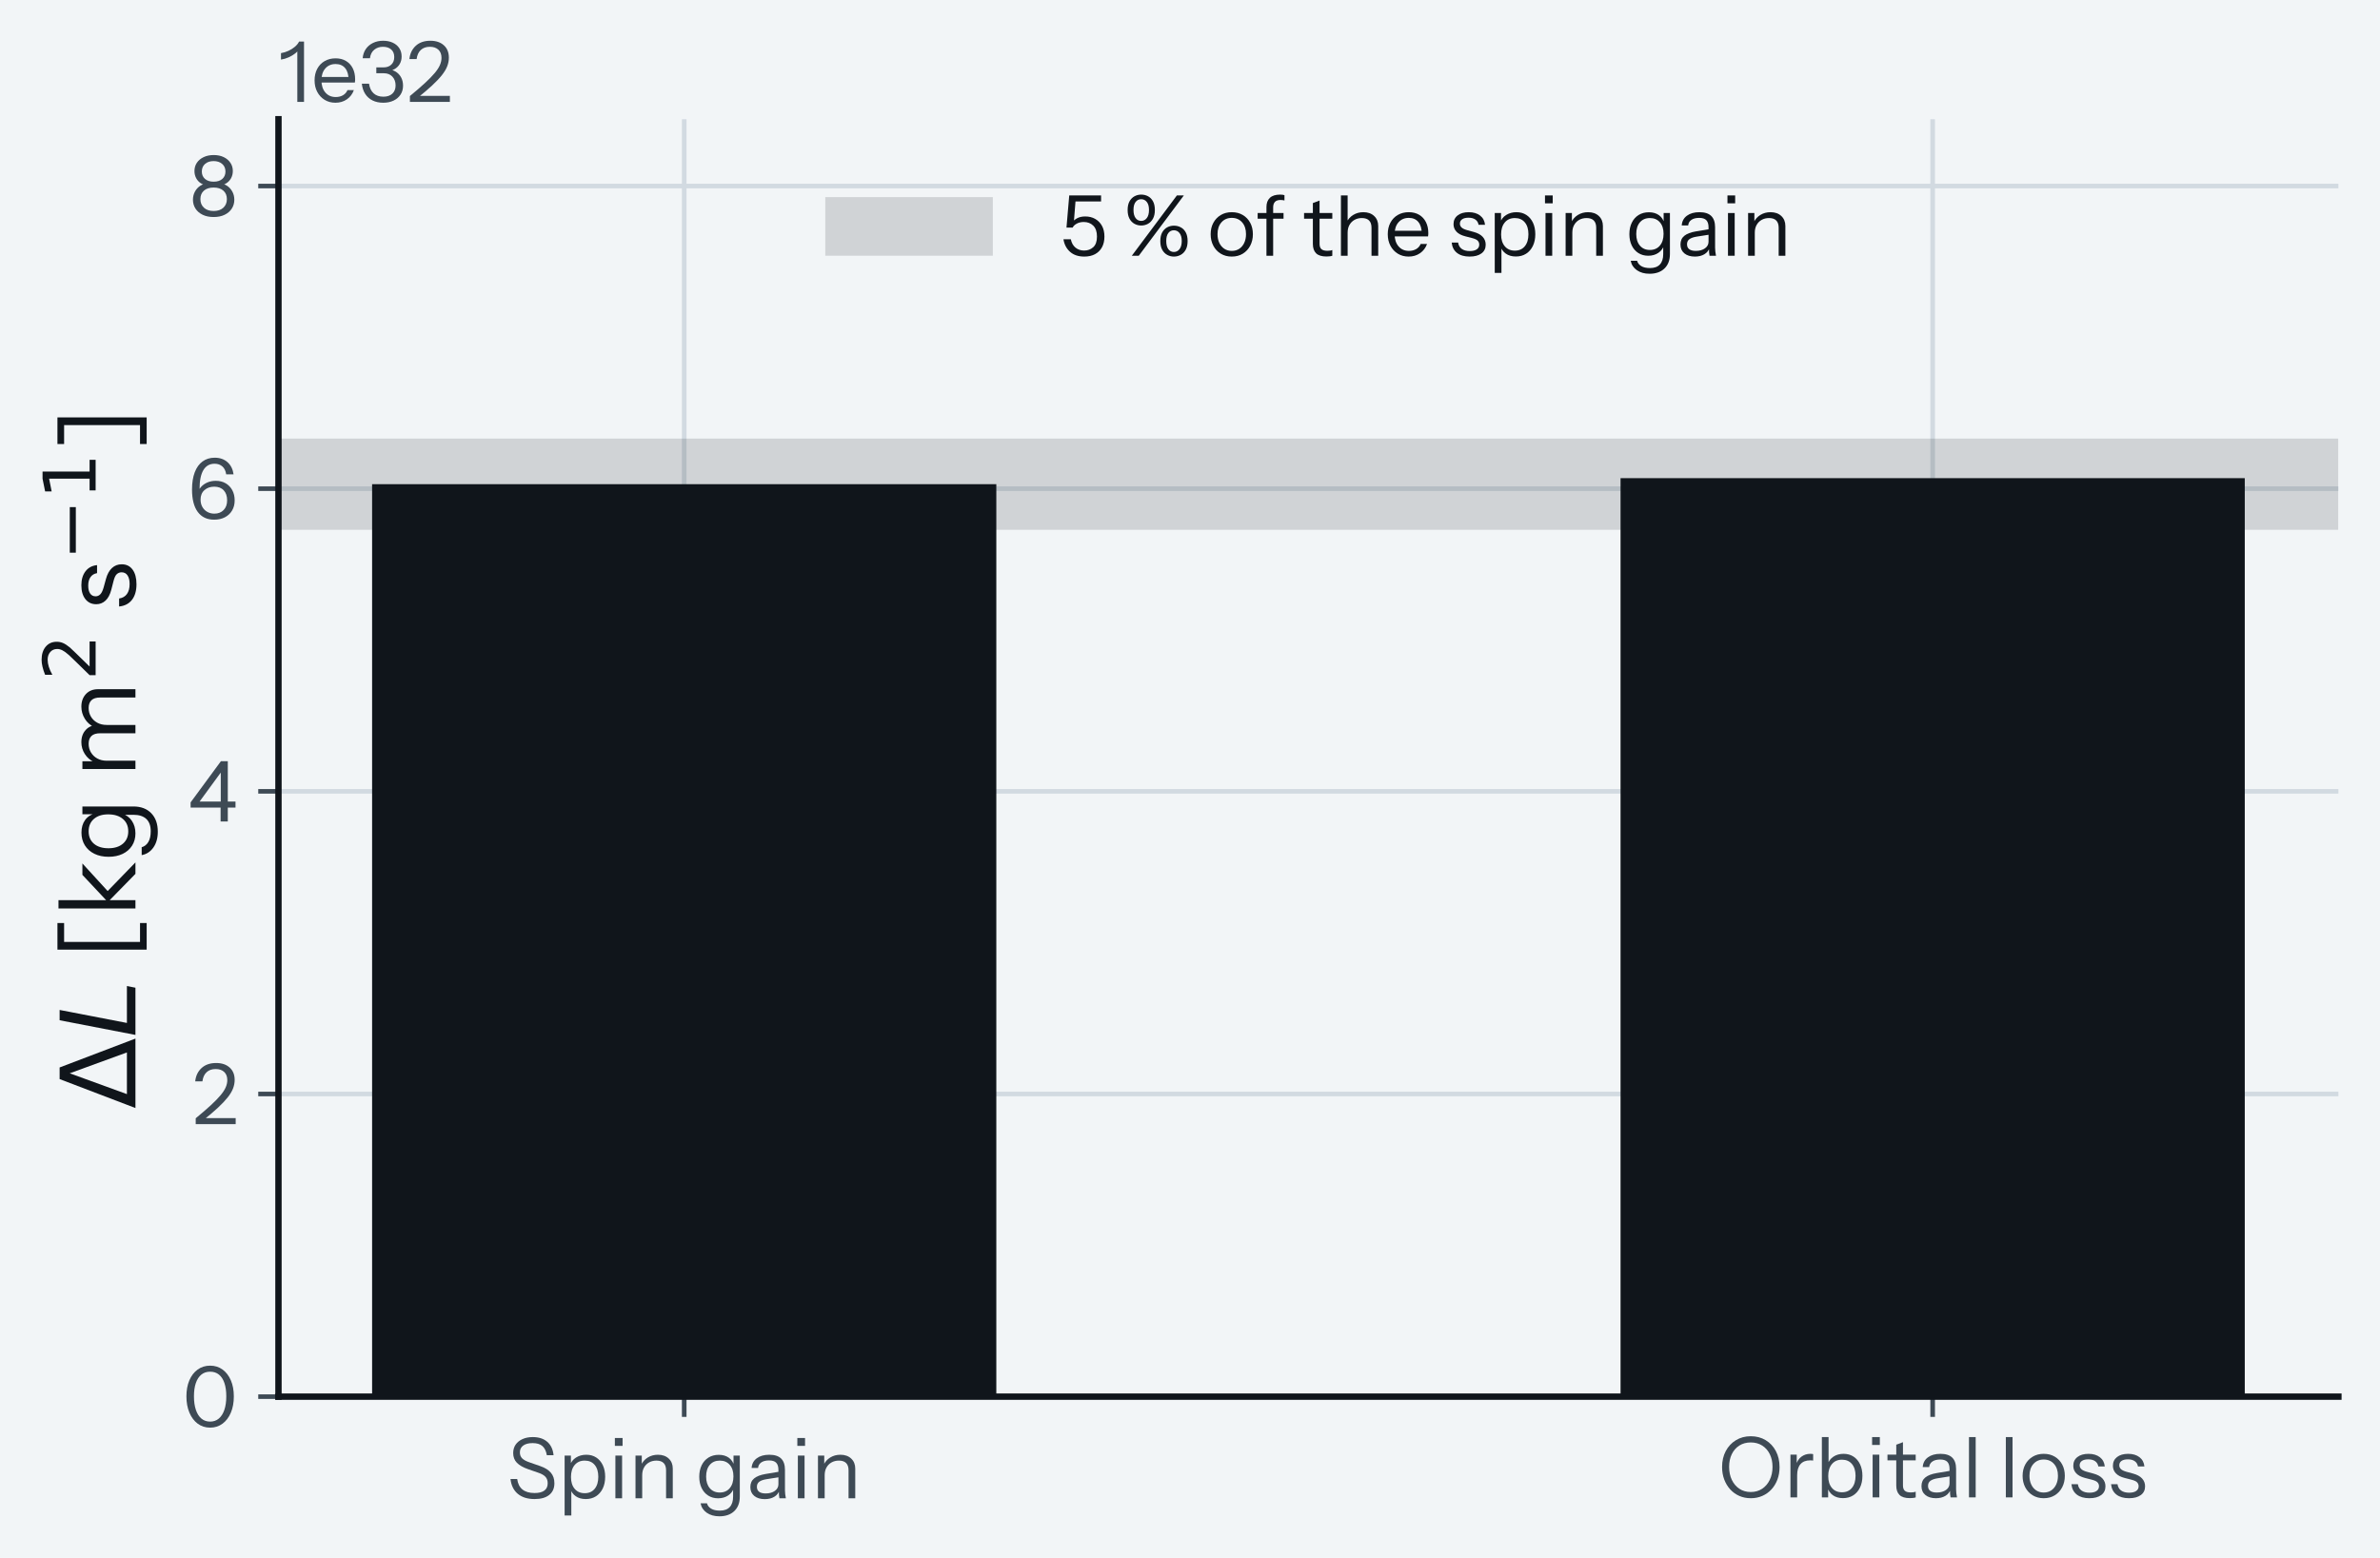
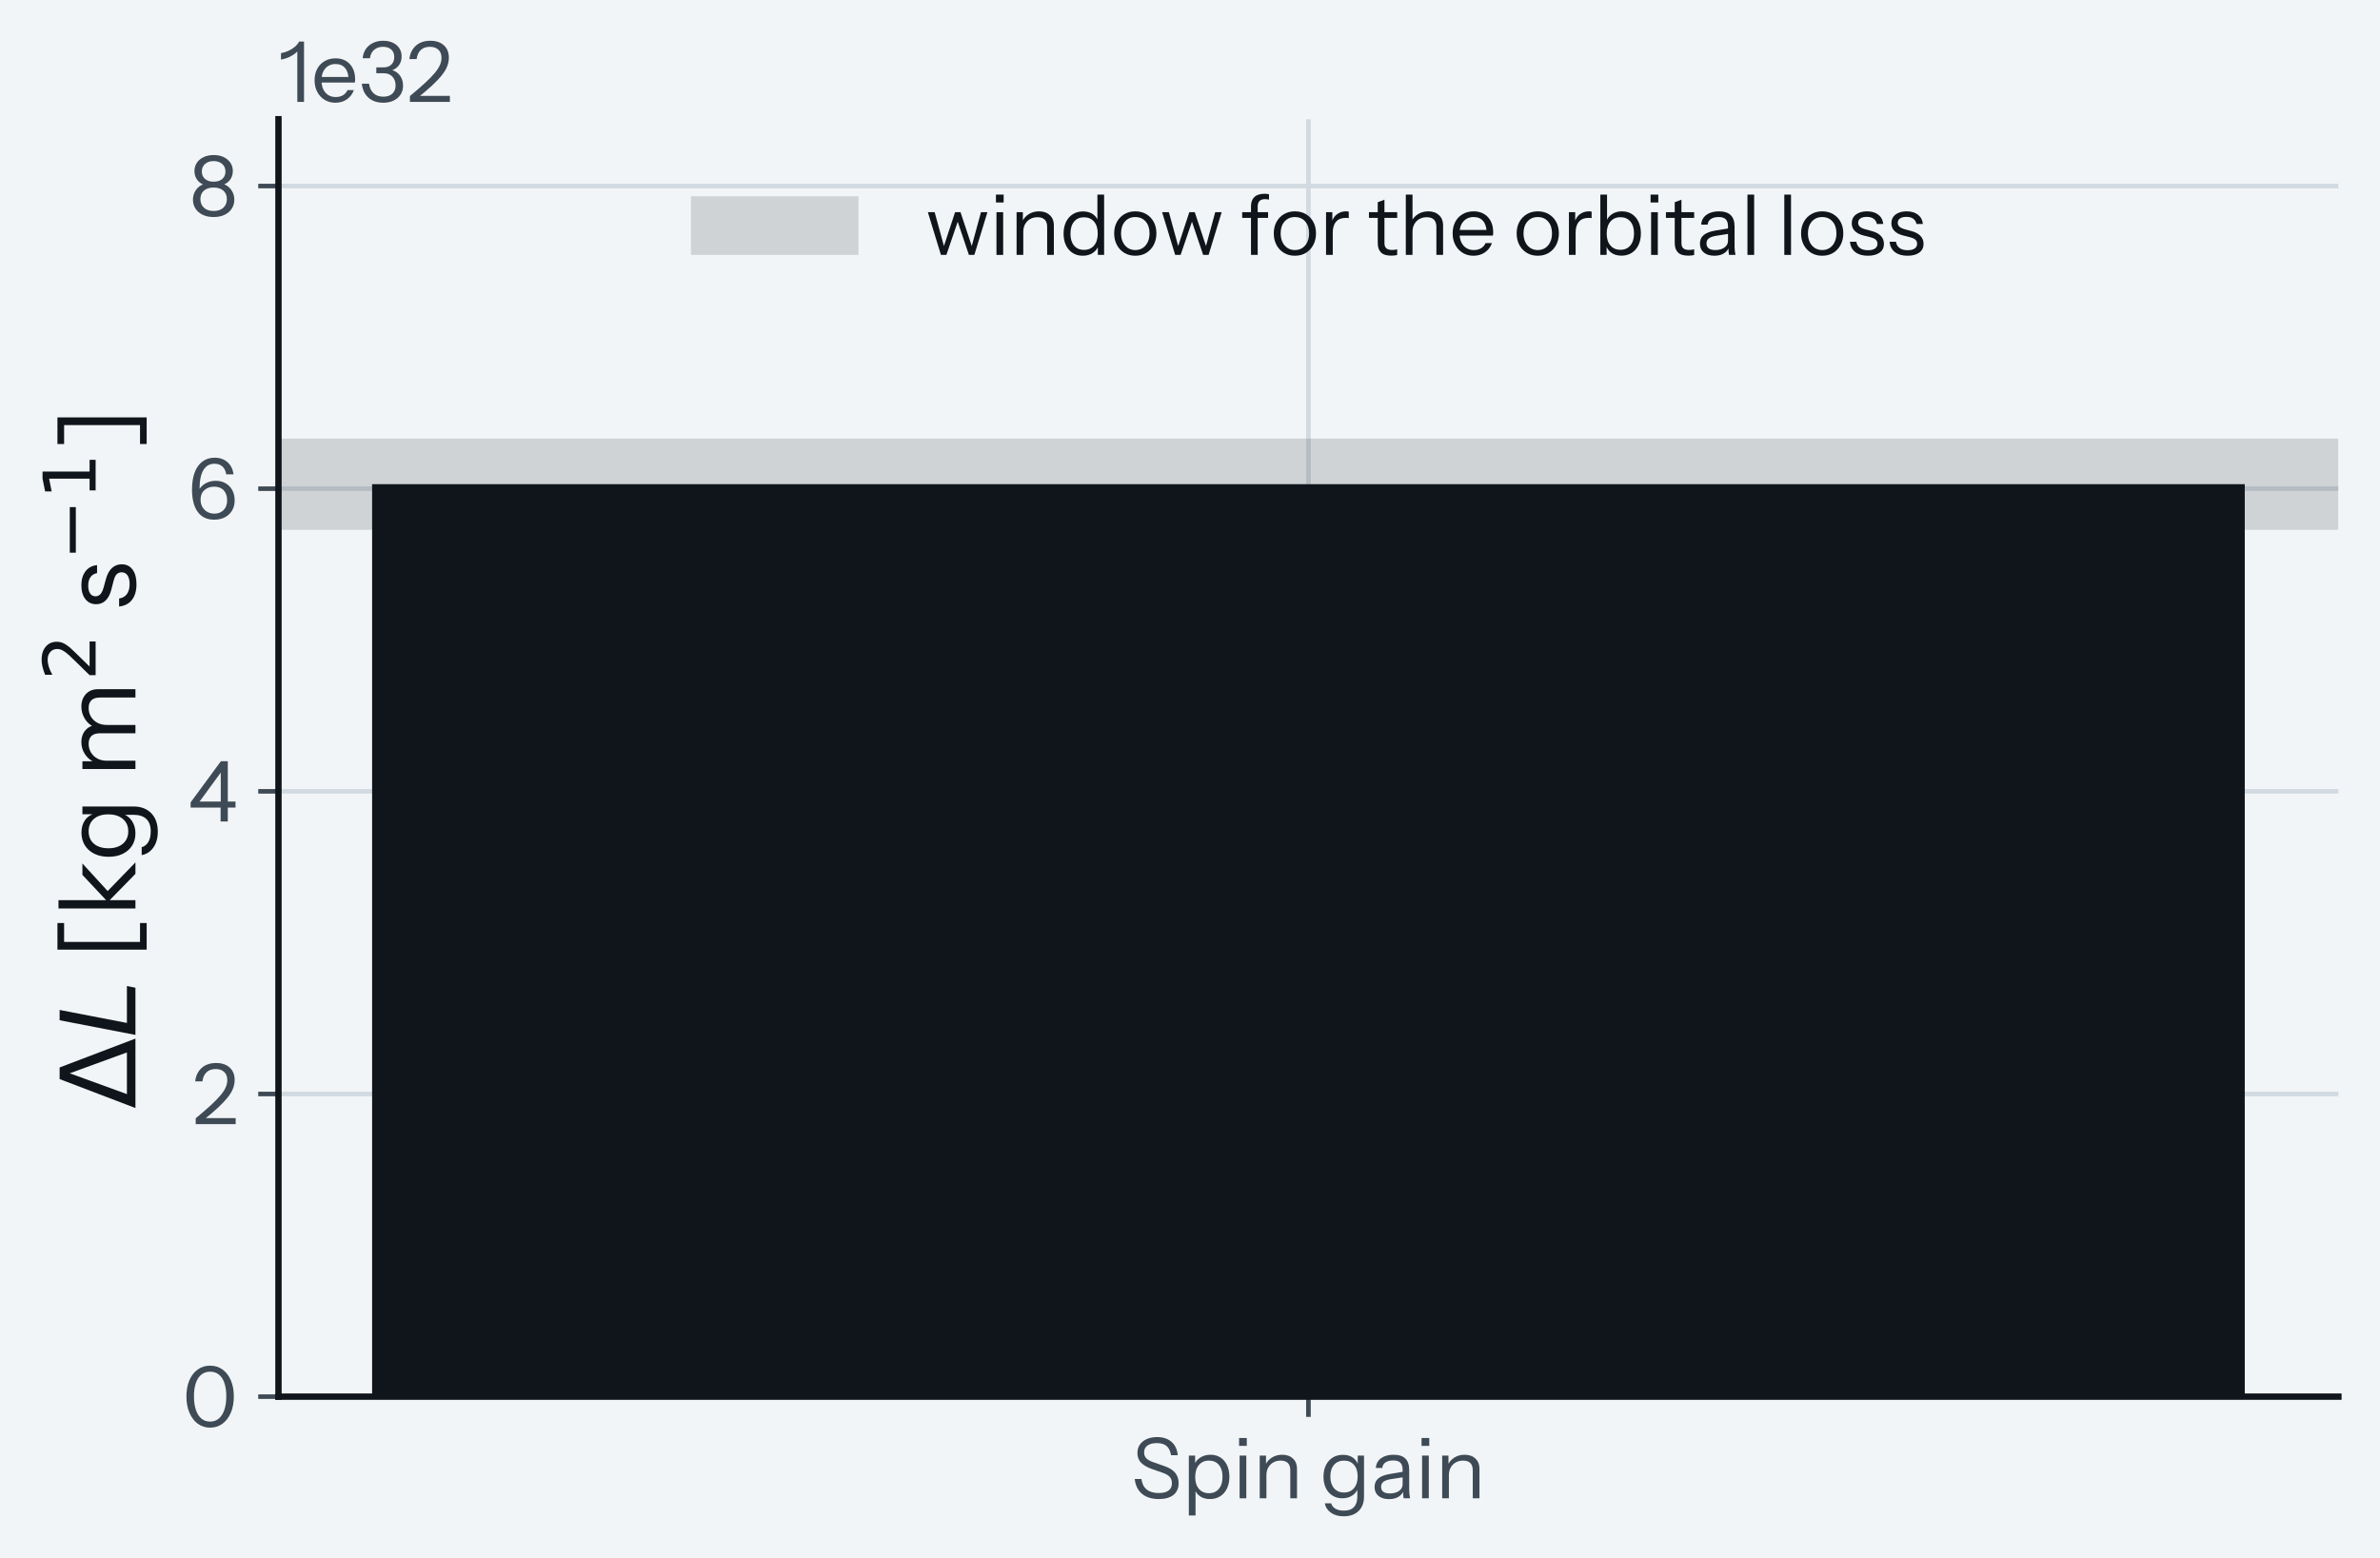
<svg xmlns="http://www.w3.org/2000/svg" xmlns:xlink="http://www.w3.org/1999/xlink" width="411.923pt" height="269.709pt" viewBox="0 0 411.923 269.709" version="1.1">
  <defs>
    <style type="text/css">*{stroke-linejoin: round; stroke-linecap: butt}</style>
  </defs>
  <g id="figure_1">
    <g id="patch_1">
      <path d="M 0 269.709  L 411.923 269.709  L 411.923 0  L 0 0  z " style="fill: #f2f5f7" />
    </g>
    <g id="axes_1">
      <g id="patch_2">
        <path d="M 48.196 241.793  L 404.723 241.793  L 404.723 20.64  L 48.196 20.64  z " style="fill: #f2f5f7" />
      </g>
      <g id="matplotlib.axis_1">
        <g id="xtick_1">
          <g id="line2d_1">
-             <path d="M 118.421 241.793  L 118.421 20.64  " clip-path="url(#pb9d8592885)" style="fill: none; stroke: #d2dae1; stroke-width: 0.8; stroke-linecap: square" />
+             <path d="M 226.46 241.793  L 226.46 20.64  " clip-path="url(#pb9d8592885)" style="fill: none; stroke: #d2dae1; stroke-width: 0.8; stroke-linecap: square" />
          </g>
          <g id="line2d_2">
            <defs>
              <path id="m2a301ba8c9" d="M 0 0  L 0 3.5  " style="stroke: #3e4a55; stroke-width: 0.8" />
            </defs>
            <g>
-               <use xlink:href="#m2a301ba8c9" x="118.421" y="241.793" style="fill: #3e4a55; stroke: #3e4a55; stroke-width: 0.8" />
+               <use xlink:href="#m2a301ba8c9" x="226.46" y="241.793" style="fill: #3e4a55; stroke: #3e4a55; stroke-width: 0.8" />
            </g>
          </g>
          <g id="text_1">
-             <g style="fill: #3e4a55" transform="translate(87.74687 259.3913) scale(0.145 -0.145)">
+             <g style="fill: #3e4a55" transform="translate(195.7854 259.3913) scale(0.145 -0.145)">
              <defs>
                <path id="InstrumentSans-Regular-53" d="M 2112 -58  Q 1306 -58 829 339  Q 352 736 269 1472  L 781 1472  Q 851 941 1184 672  Q 1517 403 2106 403  Q 2605 403 2857 592  Q 3110 781 3110 1146  Q 3110 1459 2937 1644  Q 2765 1830 2400 1952  L 1626 2221  Q 1037 2426 755 2717  Q 474 3008 474 3456  Q 474 3827 659 4099  Q 845 4371 1184 4524  Q 1523 4678 1971 4678  Q 2662 4678 3078 4316  Q 3494 3955 3558 3290  L 3046 3290  Q 2963 3770 2704 3994  Q 2445 4218 1958 4218  Q 1498 4218 1242 4032  Q 986 3846 986 3507  Q 986 3219 1165 3046  Q 1344 2874 1722 2746  L 2547 2458  Q 3085 2272 3353 1955  Q 3622 1638 3622 1152  Q 3622 576 3228 259  Q 2835 -58 2112 -58  z " transform="scale(0.015625)" />
                <path id="InstrumentSans-Regular-70" d="M 2125 -58  Q 1664 -58 1350 166  Q 1037 390 922 800  L 1024 813  L 1024 -1312  L 512 -1312  L 512 3264  L 992 3264  L 992 2502  L 922 2522  Q 1043 2899 1382 3113  Q 1722 3328 2170 3328  Q 2605 3328 2928 3117  Q 3251 2906 3430 2528  Q 3610 2150 3610 1645  Q 3610 1133 3424 749  Q 3238 365 2905 153  Q 2573 -58 2125 -58  z M 2048 390  Q 2534 390 2809 726  Q 3085 1062 3085 1645  Q 3085 2221 2809 2550  Q 2534 2880 2048 2880  Q 1562 2880 1280 2544  Q 998 2208 998 1626  Q 998 1056 1280 723  Q 1562 390 2048 390  z " transform="scale(0.015625)" />
                <path id="InstrumentSans-Regular-69" d="M 512 0  L 512 3264  L 1024 3264  L 1024 0  L 512 0  z M 472 4006  L 472 4608  L 1061 4608  L 1061 4006  L 472 4006  z " transform="scale(0.015625)" />
                <path id="InstrumentSans-Regular-6e" d="M 512 0  L 512 3264  L 992 3264  L 992 2496  L 1024 2496  L 1024 0  L 512 0  z M 2848 0  L 2848 2138  Q 2848 2509 2662 2694  Q 2477 2880 2112 2880  Q 1792 2880 1545 2739  Q 1299 2598 1161 2348  Q 1024 2099 1024 1766  L 941 2541  Q 1107 2906 1449 3117  Q 1792 3328 2227 3328  Q 2739 3328 3049 3037  Q 3360 2746 3360 2272  L 3360 0  L 2848 0  z " transform="scale(0.015625)" />
                <path id="InstrumentSans-Regular-20" transform="scale(0.015625)" />
                <path id="InstrumentSans-Regular-67" d="M 1811 -1376  Q 1229 -1376 841 -1104  Q 454 -832 371 -384  L 858 -384  Q 928 -640 1174 -790  Q 1421 -941 1843 -941  Q 2342 -941 2598 -669  Q 2854 -397 2854 128  L 2854 826  L 2918 813  Q 2810 442 2483 221  Q 2157 0 1709 0  Q 1280 0 953 208  Q 627 416 448 787  Q 269 1158 269 1651  Q 269 2150 454 2528  Q 640 2906 976 3114  Q 1312 3322 1760 3322  Q 2221 3322 2531 3098  Q 2842 2874 2944 2458  L 2886 2451  L 2886 3264  L 3366 3264  L 3366 128  Q 3366 -570 2950 -973  Q 2534 -1376 1811 -1376  z M 1837 442  Q 2317 442 2598 774  Q 2880 1107 2880 1677  Q 2880 2234 2598 2557  Q 2317 2880 1837 2880  Q 1350 2880 1072 2553  Q 794 2227 794 1658  Q 794 1101 1075 771  Q 1357 442 1837 442  z " transform="scale(0.015625)" />
                <path id="InstrumentSans-Regular-61" d="M 2515 0  Q 2490 109 2480 249  Q 2470 390 2470 608  L 2438 608  L 2438 2170  Q 2438 2541 2268 2717  Q 2099 2893 1722 2893  Q 1350 2893 1129 2742  Q 909 2592 883 2317  L 390 2317  Q 422 2790 787 3059  Q 1152 3328 1741 3328  Q 2349 3328 2643 3040  Q 2938 2752 2938 2176  L 2938 608  Q 2938 467 2957 316  Q 2976 166 3008 0  L 2515 0  z M 1395 -64  Q 890 -64 592 182  Q 294 429 294 858  Q 294 1286 588 1523  Q 883 1760 1446 1856  L 2586 2048  L 2586 1626  L 1523 1459  Q 1165 1402 979 1267  Q 794 1133 794 877  Q 794 627 963 499  Q 1133 371 1466 371  Q 1894 371 2166 566  Q 2438 762 2438 1075  L 2522 621  Q 2419 294 2121 115  Q 1824 -64 1395 -64  z " transform="scale(0.015625)" />
              </defs>
              <use xlink:href="#InstrumentSans-Regular-53" />
              <use xlink:href="#InstrumentSans-Regular-70" transform="translate(60.79999 0)" />
              <use xlink:href="#InstrumentSans-Regular-69" transform="translate(121.4 0)" />
              <use xlink:href="#InstrumentSans-Regular-6e" transform="translate(145.4 0)" />
              <use xlink:href="#InstrumentSans-Regular-20" transform="translate(205.3 0)" />
              <use xlink:href="#InstrumentSans-Regular-67" transform="translate(225.2999 0)" />
              <use xlink:href="#InstrumentSans-Regular-61" transform="translate(285.8999 0)" />
              <use xlink:href="#InstrumentSans-Regular-69" transform="translate(339.1999 0)" />
              <use xlink:href="#InstrumentSans-Regular-6e" transform="translate(363.1999 0)" />
            </g>
          </g>
        </g>
-         <g id="xtick_2">
-           <g id="line2d_3">
-             <path d="M 334.498 241.793  L 334.498 20.64  " clip-path="url(#pb9d8592885)" style="fill: none; stroke: #d2dae1; stroke-width: 0.8; stroke-linecap: square" />
-           </g>
-           <g id="line2d_4">
-             <g>
-               <use xlink:href="#m2a301ba8c9" x="334.498" y="241.793" style="fill: #3e4a55; stroke: #3e4a55; stroke-width: 0.8" />
-             </g>
-           </g>
-           <g id="text_2">
-             <g style="fill: #3e4a55" transform="translate(297.3285 259.2327) scale(0.145 -0.145)">
-               <defs>
-                 <path id="InstrumentSans-Regular-4f" d="M 2515 -64  Q 2035 -64 1635 112  Q 1235 288 940 611  Q 646 934 483 1369  Q 320 1805 320 2323  Q 320 3008 601 3539  Q 883 4070 1379 4371  Q 1875 4672 2509 4672  Q 3155 4672 3651 4371  Q 4147 4070 4428 3539  Q 4710 3008 4710 2317  Q 4710 1798 4547 1363  Q 4384 928 4089 608  Q 3795 288 3392 112  Q 2989 -64 2515 -64  z M 2509 410  Q 3002 410 3376 656  Q 3750 902 3961 1337  Q 4173 1773 4173 2330  Q 4173 2880 3965 3302  Q 3757 3725 3382 3961  Q 3008 4198 2509 4198  Q 2010 4198 1638 3961  Q 1267 3725 1062 3305  Q 858 2886 858 2330  Q 858 1766 1066 1334  Q 1274 902 1645 656  Q 2016 410 2509 410  z " transform="scale(0.015625)" />
-                 <path id="InstrumentSans-Regular-72" d="M 512 0  L 512 3264  L 992 3264  L 992 2432  L 1024 2432  L 1024 0  L 512 0  z M 1024 1702  L 941 2477  Q 1056 2893 1350 3110  Q 1645 3328 2029 3328  Q 2189 3328 2246 3302  L 2246 2810  Q 2214 2822 2156 2825  Q 2099 2829 2016 2829  Q 1530 2829 1277 2537  Q 1024 2246 1024 1702  z " transform="scale(0.015625)" />
-                 <path id="InstrumentSans-Regular-62" d="M 2125 -58  Q 1664 -58 1350 166  Q 1037 390 922 800  L 992 813  L 992 0  L 512 0  L 512 4608  L 1024 4608  L 1024 2502  L 954 2522  Q 1075 2899 1398 3113  Q 1722 3328 2170 3328  Q 2605 3328 2928 3117  Q 3251 2906 3430 2528  Q 3610 2150 3610 1645  Q 3610 1133 3424 749  Q 3238 365 2905 153  Q 2573 -58 2125 -58  z M 2048 390  Q 2534 390 2809 726  Q 3085 1062 3085 1645  Q 3085 2221 2809 2550  Q 2534 2880 2048 2880  Q 1562 2880 1280 2544  Q 998 2208 998 1626  Q 998 1056 1280 723  Q 1562 390 2048 390  z " transform="scale(0.015625)" />
-                 <path id="InstrumentSans-Regular-74" d="M 1818 -58  Q 1274 -58 1027 188  Q 781 435 781 902  L 781 4026  L 1293 4218  L 1293 909  Q 1293 634 1433 506  Q 1574 378 1894 378  Q 2022 378 2115 394  Q 2208 410 2266 435  L 2266 0  Q 2202 -26 2083 -42  Q 1965 -58 1818 -58  z M 109 2829  L 109 3264  L 2266 3264  L 2266 2829  L 109 2829  z " transform="scale(0.015625)" />
-                 <path id="InstrumentSans-Regular-6c" d="M 512 0  L 512 4608  L 1024 4608  L 1024 0  L 512 0  z " transform="scale(0.015625)" />
-                 <path id="InstrumentSans-Regular-6f" d="M 1869 -64  Q 1389 -64 1024 160  Q 659 384 457 771  Q 256 1158 256 1645  Q 256 2138 461 2515  Q 666 2893 1027 3110  Q 1389 3328 1869 3328  Q 2355 3328 2716 3110  Q 3078 2893 3280 2515  Q 3482 2138 3482 1645  Q 3482 1158 3280 771  Q 3078 384 2716 160  Q 2355 -64 1869 -64  z M 1869 371  Q 2202 371 2445 534  Q 2688 698 2822 986  Q 2957 1274 2957 1651  Q 2957 2214 2659 2553  Q 2362 2893 1869 2893  Q 1382 2893 1081 2553  Q 781 2214 781 1651  Q 781 1274 915 986  Q 1050 698 1296 534  Q 1542 371 1869 371  z " transform="scale(0.015625)" />
-                 <path id="InstrumentSans-Regular-73" d="M 1619 -64  Q 1018 -64 659 214  Q 301 493 250 1005  L 742 1005  Q 787 691 1017 524  Q 1248 358 1632 358  Q 1971 358 2163 486  Q 2355 614 2355 851  Q 2355 1018 2246 1142  Q 2138 1267 1811 1350  L 1286 1485  Q 838 1600 614 1840  Q 390 2080 390 2413  Q 390 2835 704 3081  Q 1018 3328 1555 3328  Q 2086 3328 2419 3072  Q 2752 2816 2797 2362  L 2304 2362  Q 2259 2624 2060 2765  Q 1862 2906 1536 2906  Q 1222 2906 1049 2787  Q 877 2669 877 2451  Q 877 2285 1001 2163  Q 1126 2042 1421 1958  L 1933 1818  Q 2387 1696 2617 1446  Q 2848 1197 2848 845  Q 2848 416 2521 176  Q 2195 -64 1619 -64  z " transform="scale(0.015625)" />
-               </defs>
-               <use xlink:href="#InstrumentSans-Regular-4f" />
-               <use xlink:href="#InstrumentSans-Regular-72" transform="translate(78.59999 0)" />
-               <use xlink:href="#InstrumentSans-Regular-62" transform="translate(116.1 0)" />
-               <use xlink:href="#InstrumentSans-Regular-69" transform="translate(176.7 0)" />
-               <use xlink:href="#InstrumentSans-Regular-74" transform="translate(200.7 0)" />
-               <use xlink:href="#InstrumentSans-Regular-61" transform="translate(238.3999 0)" />
-               <use xlink:href="#InstrumentSans-Regular-6c" transform="translate(291.6999 0)" />
-               <use xlink:href="#InstrumentSans-Regular-20" transform="translate(315.6999 0)" />
-               <use xlink:href="#InstrumentSans-Regular-6c" transform="translate(335.6999 0)" />
-               <use xlink:href="#InstrumentSans-Regular-6f" transform="translate(359.6999 0)" />
-               <use xlink:href="#InstrumentSans-Regular-73" transform="translate(418.0999 0)" />
-               <use xlink:href="#InstrumentSans-Regular-73" transform="translate(465.3999 0)" />
-             </g>
-           </g>
-         </g>
      </g>
      <g id="matplotlib.axis_2">
        <g id="ytick_1">
+           <g id="line2d_3">
+             <path d="M 48.196 241.793  L 404.723 241.793  " clip-path="url(#pb9d8592885)" style="fill: none; stroke: #d2dae1; stroke-width: 0.8; stroke-linecap: square" />
+           </g>
+           <g id="line2d_4">
+             <defs>
+               <path id="me776a80f98" d="M 0 0  L -3.5 0  " style="stroke: #3e4a55; stroke-width: 0.8" />
+             </defs>
+             <g>
+               <use xlink:href="#me776a80f98" x="48.196" y="241.793" style="fill: #3e4a55; stroke: #3e4a55; stroke-width: 0.8" />
+             </g>
+           </g>
+           <g id="text_2">
+             <g style="fill: #3e4a55" transform="translate(31.54 247.0127) scale(0.145 -0.145)">
+               <defs>
+                 <path id="InstrumentSans-Regular-30" d="M 2131 -64  Q 1587 -64 1180 240  Q 774 544 547 1085  Q 320 1626 320 2323  Q 320 3021 544 3549  Q 768 4077 1177 4374  Q 1587 4672 2131 4672  Q 2675 4672 3081 4374  Q 3488 4077 3715 3549  Q 3942 3021 3942 2323  Q 3942 1619 3715 1081  Q 3488 544 3081 240  Q 2675 -64 2131 -64  z M 2131 397  Q 2522 397 2797 630  Q 3072 864 3219 1296  Q 3366 1728 3366 2330  Q 3366 2925 3222 3347  Q 3078 3770 2803 3990  Q 2528 4211 2131 4211  Q 1734 4211 1459 3987  Q 1184 3763 1040 3344  Q 896 2925 896 2330  Q 896 1728 1043 1293  Q 1190 858 1465 627  Q 1741 397 2131 397  z " transform="scale(0.015625)" />
+               </defs>
+               <use xlink:href="#InstrumentSans-Regular-30" />
+             </g>
+           </g>
+         </g>
+         <g id="ytick_2">
          <g id="line2d_5">
-             <path d="M 48.196 241.793  L 404.723 241.793  " clip-path="url(#pb9d8592885)" style="fill: none; stroke: #d2dae1; stroke-width: 0.8; stroke-linecap: square" />
+             <path d="M 48.196 189.397  L 404.723 189.397  " clip-path="url(#pb9d8592885)" style="fill: none; stroke: #d2dae1; stroke-width: 0.8; stroke-linecap: square" />
          </g>
          <g id="line2d_6">
-             <defs>
-               <path id="me776a80f98" d="M 0 0  L -3.5 0  " style="stroke: #3e4a55; stroke-width: 0.8" />
-             </defs>
-             <g>
-               <use xlink:href="#me776a80f98" x="48.196" y="241.793" style="fill: #3e4a55; stroke: #3e4a55; stroke-width: 0.8" />
+             <g>
+               <use xlink:href="#me776a80f98" x="48.196" y="189.397" style="fill: #3e4a55; stroke: #3e4a55; stroke-width: 0.8" />
            </g>
          </g>
          <g id="text_3">
-             <g style="fill: #3e4a55" transform="translate(31.54 247.0127) scale(0.145 -0.145)">
-               <defs>
-                 <path id="InstrumentSans-Regular-30" d="M 2131 -64  Q 1587 -64 1180 240  Q 774 544 547 1085  Q 320 1626 320 2323  Q 320 3021 544 3549  Q 768 4077 1177 4374  Q 1587 4672 2131 4672  Q 2675 4672 3081 4374  Q 3488 4077 3715 3549  Q 3942 3021 3942 2323  Q 3942 1619 3715 1081  Q 3488 544 3081 240  Q 2675 -64 2131 -64  z M 2131 397  Q 2522 397 2797 630  Q 3072 864 3219 1296  Q 3366 1728 3366 2330  Q 3366 2925 3222 3347  Q 3078 3770 2803 3990  Q 2528 4211 2131 4211  Q 1734 4211 1459 3987  Q 1184 3763 1040 3344  Q 896 2925 896 2330  Q 896 1728 1043 1293  Q 1190 858 1465 627  Q 1741 397 2131 397  z " transform="scale(0.015625)" />
-               </defs>
-               <use xlink:href="#InstrumentSans-Regular-30" />
-             </g>
-           </g>
-         </g>
-         <g id="ytick_2">
+             <g style="fill: #3e4a55" transform="translate(33.29359 194.6165) scale(0.145 -0.145)">
+               <defs>
+                 <path id="InstrumentSans-Regular-32" d="M 256 0  L 256 448  Q 947 1018 1411 1446  Q 1875 1875 2153 2208  Q 2432 2541 2550 2819  Q 2669 3098 2669 3366  Q 2669 3763 2432 3987  Q 2195 4211 1779 4211  Q 1350 4211 1088 3968  Q 826 3725 768 3270  L 218 3270  Q 282 3898 701 4285  Q 1120 4672 1818 4672  Q 2464 4672 2848 4326  Q 3232 3981 3232 3379  Q 3232 3053 3107 2726  Q 2982 2400 2697 2041  Q 2413 1683 1949 1251  Q 1485 819 800 275  L 678 461  L 3309 461  L 3309 0  L 256 0  z " transform="scale(0.015625)" />
+               </defs>
+               <use xlink:href="#InstrumentSans-Regular-32" />
+             </g>
+           </g>
+         </g>
+         <g id="ytick_3">
          <g id="line2d_7">
-             <path d="M 48.196 189.397  L 404.723 189.397  " clip-path="url(#pb9d8592885)" style="fill: none; stroke: #d2dae1; stroke-width: 0.8; stroke-linecap: square" />
+             <path d="M 48.196 137  L 404.723 137  " clip-path="url(#pb9d8592885)" style="fill: none; stroke: #d2dae1; stroke-width: 0.8; stroke-linecap: square" />
          </g>
          <g id="line2d_8">
            <g>
-               <use xlink:href="#me776a80f98" x="48.196" y="189.397" style="fill: #3e4a55; stroke: #3e4a55; stroke-width: 0.8" />
+               <use xlink:href="#me776a80f98" x="48.196" y="137" style="fill: #3e4a55; stroke: #3e4a55; stroke-width: 0.8" />
            </g>
          </g>
          <g id="text_4">
-             <g style="fill: #3e4a55" transform="translate(33.29359 194.6165) scale(0.145 -0.145)">
-               <defs>
-                 <path id="InstrumentSans-Regular-32" d="M 256 0  L 256 448  Q 947 1018 1411 1446  Q 1875 1875 2153 2208  Q 2432 2541 2550 2819  Q 2669 3098 2669 3366  Q 2669 3763 2432 3987  Q 2195 4211 1779 4211  Q 1350 4211 1088 3968  Q 826 3725 768 3270  L 218 3270  Q 282 3898 701 4285  Q 1120 4672 1818 4672  Q 2464 4672 2848 4326  Q 3232 3981 3232 3379  Q 3232 3053 3107 2726  Q 2982 2400 2697 2041  Q 2413 1683 1949 1251  Q 1485 819 800 275  L 678 461  L 3309 461  L 3309 0  L 256 0  z " transform="scale(0.015625)" />
-               </defs>
-               <use xlink:href="#InstrumentSans-Regular-32" />
-             </g>
-           </g>
-         </g>
-         <g id="ytick_3">
+             <g style="fill: #3e4a55" transform="translate(32.49609 142.2203) scale(0.145 -0.145)">
+               <defs>
+                 <path id="InstrumentSans-Regular-34" d="M 2509 0  L 2509 1216  L 2522 1344  L 2522 3974  L 2694 3974  L 749 1312  L 576 1523  L 3648 1523  L 3648 1062  L 218 1062  L 218 1459  L 2534 4608  L 3059 4608  L 3059 0  L 2509 0  z " transform="scale(0.015625)" />
+               </defs>
+               <use xlink:href="#InstrumentSans-Regular-34" />
+             </g>
+           </g>
+         </g>
+         <g id="ytick_4">
          <g id="line2d_9">
-             <path d="M 48.196 137  L 404.723 137  " clip-path="url(#pb9d8592885)" style="fill: none; stroke: #d2dae1; stroke-width: 0.8; stroke-linecap: square" />
+             <path d="M 48.196 84.604  L 404.723 84.604  " clip-path="url(#pb9d8592885)" style="fill: none; stroke: #d2dae1; stroke-width: 0.8; stroke-linecap: square" />
          </g>
          <g id="line2d_10">
            <g>
-               <use xlink:href="#me776a80f98" x="48.196" y="137" style="fill: #3e4a55; stroke: #3e4a55; stroke-width: 0.8" />
+               <use xlink:href="#me776a80f98" x="48.196" y="84.604" style="fill: #3e4a55; stroke: #3e4a55; stroke-width: 0.8" />
            </g>
          </g>
          <g id="text_5">
-             <g style="fill: #3e4a55" transform="translate(32.49609 142.2203) scale(0.145 -0.145)">
-               <defs>
-                 <path id="InstrumentSans-Regular-34" d="M 2509 0  L 2509 1216  L 2522 1344  L 2522 3974  L 2694 3974  L 749 1312  L 576 1523  L 3648 1523  L 3648 1062  L 218 1062  L 218 1459  L 2534 4608  L 3059 4608  L 3059 0  L 2509 0  z " transform="scale(0.015625)" />
-               </defs>
-               <use xlink:href="#InstrumentSans-Regular-34" />
-             </g>
-           </g>
-         </g>
-         <g id="ytick_4">
+             <g style="fill: #3e4a55" transform="translate(32.50969 89.82407) scale(0.145 -0.145)">
+               <defs>
+                 <path id="InstrumentSans-Regular-36" d="M 2010 -64  Q 1197 -64 758 528  Q 320 1120 320 2240  Q 320 3014 528 3558  Q 736 4102 1126 4387  Q 1517 4672 2054 4672  Q 2643 4672 3027 4333  Q 3411 3994 3494 3398  L 2931 3398  Q 2874 3795 2640 4003  Q 2406 4211 2048 4211  Q 1478 4211 1187 3724  Q 896 3238 896 2266  L 896 1850  L 749 1907  Q 806 2208 1004 2432  Q 1203 2656 1497 2781  Q 1792 2906 2131 2906  Q 2566 2906 2889 2717  Q 3213 2528 3395 2192  Q 3578 1856 3578 1408  Q 3578 966 3379 633  Q 3181 301 2829 118  Q 2477 -64 2010 -64  z M 2029 397  Q 2464 397 2733 672  Q 3002 947 3002 1414  Q 3002 1901 2742 2179  Q 2483 2458 2016 2458  Q 1568 2458 1270 2195  Q 973 1933 973 1472  Q 973 1152 1110 909  Q 1248 666 1488 531  Q 1728 397 2029 397  z " transform="scale(0.015625)" />
+               </defs>
+               <use xlink:href="#InstrumentSans-Regular-36" />
+             </g>
+           </g>
+         </g>
+         <g id="ytick_5">
          <g id="line2d_11">
-             <path d="M 48.196 84.604  L 404.723 84.604  " clip-path="url(#pb9d8592885)" style="fill: none; stroke: #d2dae1; stroke-width: 0.8; stroke-linecap: square" />
+             <path d="M 48.196 32.208  L 404.723 32.208  " clip-path="url(#pb9d8592885)" style="fill: none; stroke: #d2dae1; stroke-width: 0.8; stroke-linecap: square" />
          </g>
          <g id="line2d_12">
            <g>
-               <use xlink:href="#me776a80f98" x="48.196" y="84.604" style="fill: #3e4a55; stroke: #3e4a55; stroke-width: 0.8" />
+               <use xlink:href="#me776a80f98" x="48.196" y="32.208" style="fill: #3e4a55; stroke: #3e4a55; stroke-width: 0.8" />
            </g>
          </g>
          <g id="text_6">
-             <g style="fill: #3e4a55" transform="translate(32.50969 89.82407) scale(0.145 -0.145)">
-               <defs>
-                 <path id="InstrumentSans-Regular-36" d="M 2010 -64  Q 1197 -64 758 528  Q 320 1120 320 2240  Q 320 3014 528 3558  Q 736 4102 1126 4387  Q 1517 4672 2054 4672  Q 2643 4672 3027 4333  Q 3411 3994 3494 3398  L 2931 3398  Q 2874 3795 2640 4003  Q 2406 4211 2048 4211  Q 1478 4211 1187 3724  Q 896 3238 896 2266  L 896 1850  L 749 1907  Q 806 2208 1004 2432  Q 1203 2656 1497 2781  Q 1792 2906 2131 2906  Q 2566 2906 2889 2717  Q 3213 2528 3395 2192  Q 3578 1856 3578 1408  Q 3578 966 3379 633  Q 3181 301 2829 118  Q 2477 -64 2010 -64  z M 2029 397  Q 2464 397 2733 672  Q 3002 947 3002 1414  Q 3002 1901 2742 2179  Q 2483 2458 2016 2458  Q 1568 2458 1270 2195  Q 973 1933 973 1472  Q 973 1152 1110 909  Q 1248 666 1488 531  Q 1728 397 2029 397  z " transform="scale(0.015625)" />
-               </defs>
-               <use xlink:href="#InstrumentSans-Regular-36" />
-             </g>
-           </g>
-         </g>
-         <g id="ytick_5">
-           <g id="line2d_13">
-             <path d="M 48.196 32.208  L 404.723 32.208  " clip-path="url(#pb9d8592885)" style="fill: none; stroke: #d2dae1; stroke-width: 0.8; stroke-linecap: square" />
-           </g>
-           <g id="line2d_14">
-             <g>
-               <use xlink:href="#me776a80f98" x="48.196" y="32.208" style="fill: #3e4a55; stroke: #3e4a55; stroke-width: 0.8" />
-             </g>
-           </g>
-           <g id="text_7">
            <g style="fill: #3e4a55" transform="translate(32.75664 37.42785) scale(0.145 -0.145)">
              <defs>
                <path id="InstrumentSans-Regular-38" d="M 1862 -64  Q 1376 -64 1021 109  Q 666 282 474 582  Q 282 883 282 1254  Q 282 1600 435 1881  Q 589 2163 848 2329  Q 1107 2496 1421 2496  L 1434 2362  Q 1139 2362 902 2506  Q 666 2650 531 2899  Q 397 3149 397 3450  Q 397 3808 582 4083  Q 768 4358 1101 4515  Q 1434 4672 1869 4672  Q 2304 4672 2630 4515  Q 2957 4358 3142 4083  Q 3328 3808 3328 3456  Q 3328 3149 3193 2902  Q 3059 2656 2822 2509  Q 2586 2362 2285 2362  L 2304 2496  Q 2624 2496 2880 2329  Q 3136 2163 3289 1881  Q 3443 1600 3443 1254  Q 3443 883 3251 582  Q 3059 282 2704 109  Q 2349 -64 1862 -64  z M 1862 397  Q 2330 397 2602 646  Q 2874 896 2874 1306  Q 2874 1715 2605 1952  Q 2336 2189 1862 2189  Q 1389 2189 1120 1952  Q 851 1715 851 1306  Q 851 896 1123 646  Q 1395 397 1862 397  z M 1862 2637  Q 2285 2637 2525 2848  Q 2765 3059 2765 3411  Q 2765 3776 2515 3993  Q 2266 4211 1862 4211  Q 1453 4211 1206 3993  Q 960 3776 960 3411  Q 960 3059 1203 2848  Q 1446 2637 1862 2637  z " transform="scale(0.015625)" />
              </defs>
              <use xlink:href="#InstrumentSans-Regular-38" />
            </g>
          </g>
        </g>
-         <g id="text_8">
+         <g id="text_7">
          <g style="fill: #10151b" transform="translate(23.58 191.9664) rotate(-90) scale(0.18 -0.18)">
            <defs>
              <path id="DejaVuSans-394" d="M 2188 4044  L 906 525  L 3472 525  L 2188 4044  z M 50 0  L 1831 4666  L 2547 4666  L 4325 0  L 50 0  z " transform="scale(0.015625)" />
              <path id="DejaVuSans-Oblique-4c" d="M 1075 4666  L 1709 4666  L 909 525  L 3181 525  L 3078 0  L 172 0  L 1075 4666  z " transform="scale(0.015625)" />
              <path id="InstrumentSans-Regular-5b" d="M 576 -691  L 576 4800  L 2214 4800  L 2214 4390  L 1050 4390  L 1050 -282  L 2214 -282  L 2214 -691  L 576 -691  z " transform="scale(0.015625)" />
              <path id="InstrumentSans-Regular-6b" d="M 512 0  L 512 4736  L 1024 4736  L 1024 0  L 512 0  z M 2643 0  L 909 1696  L 2579 3264  L 3283 3264  L 1408 1549  L 1440 1850  L 3347 0  L 2643 0  z " transform="scale(0.015625)" />
              <path id="InstrumentSans-Regular-6d" d="M 512 0  L 512 3264  L 992 3264  L 992 2496  L 1024 2496  L 1024 0  L 512 0  z M 2714 0  L 2714 2163  Q 2714 2534 2547 2707  Q 2381 2880 2067 2880  Q 1773 2880 1536 2739  Q 1299 2598 1161 2348  Q 1024 2099 1024 1766  L 941 2541  Q 1107 2906 1440 3117  Q 1773 3328 2163 3328  Q 2637 3328 2931 3049  Q 3226 2771 3226 2298  L 3226 0  L 2714 0  z M 4915 0  L 4915 2163  Q 4915 2534 4748 2707  Q 4582 2880 4269 2880  Q 3974 2880 3737 2739  Q 3501 2598 3363 2348  Q 3226 2099 3226 1766  L 3098 2541  Q 3264 2906 3609 3117  Q 3955 3328 4352 3328  Q 4826 3328 5126 3049  Q 5427 2771 5427 2298  L 5427 0  L 4915 0  z " transform="scale(0.015625)" />
              <path id="DejaVuSans-32" d="M 1228 531  L 3431 531  L 3431 0  L 469 0  L 469 531  Q 828 903 1448 1529  Q 2069 2156 2228 2338  Q 2531 2678 2651 2914  Q 2772 3150 2772 3378  Q 2772 3750 2511 3984  Q 2250 4219 1831 4219  Q 1534 4219 1204 4116  Q 875 4013 500 3803  L 500 4441  Q 881 4594 1212 4672  Q 1544 4750 1819 4750  Q 2544 4750 2975 4387  Q 3406 4025 3406 3419  Q 3406 3131 3298 2873  Q 3191 2616 2906 2266  Q 2828 2175 2409 1742  Q 1991 1309 1228 531  z " transform="scale(0.015625)" />
+               <path id="InstrumentSans-Regular-73" d="M 1619 -64  Q 1018 -64 659 214  Q 301 493 250 1005  L 742 1005  Q 787 691 1017 524  Q 1248 358 1632 358  Q 1971 358 2163 486  Q 2355 614 2355 851  Q 2355 1018 2246 1142  Q 2138 1267 1811 1350  L 1286 1485  Q 838 1600 614 1840  Q 390 2080 390 2413  Q 390 2835 704 3081  Q 1018 3328 1555 3328  Q 2086 3328 2419 3072  Q 2752 2816 2797 2362  L 2304 2362  Q 2259 2624 2060 2765  Q 1862 2906 1536 2906  Q 1222 2906 1049 2787  Q 877 2669 877 2451  Q 877 2285 1001 2163  Q 1126 2042 1421 1958  L 1933 1818  Q 2387 1696 2617 1446  Q 2848 1197 2848 845  Q 2848 416 2521 176  Q 2195 -64 1619 -64  z " transform="scale(0.015625)" />
              <path id="DejaVuSans-2212" d="M 678 2272  L 4684 2272  L 4684 1741  L 678 1741  L 678 2272  z " transform="scale(0.015625)" />
              <path id="DejaVuSans-31" d="M 794 531  L 1825 531  L 1825 4091  L 703 3866  L 703 4441  L 1819 4666  L 2450 4666  L 2450 531  L 3481 531  L 3481 0  L 794 0  L 794 531  z " transform="scale(0.015625)" />
              <path id="InstrumentSans-Regular-5d" d="M 2022 4800  L 2022 -691  L 384 -691  L 384 -282  L 1549 -282  L 1549 4390  L 384 4390  L 384 4800  L 2022 4800  z " transform="scale(0.015625)" />
            </defs>
            <use xlink:href="#DejaVuSans-394" transform="translate(0 0.765625)" />
            <use xlink:href="#DejaVuSans-Oblique-4c" transform="translate(68.4082 0.765625)" />
            <use xlink:href="#InstrumentSans-Regular-20" transform="translate(124.1211 0.765625)" />
            <use xlink:href="#InstrumentSans-Regular-5b" transform="translate(144.1211 0.765625)" />
            <use xlink:href="#InstrumentSans-Regular-6b" transform="translate(184.7211 0.765625)" />
            <use xlink:href="#InstrumentSans-Regular-67" transform="translate(238.2211 0.765625)" />
            <use xlink:href="#InstrumentSans-Regular-20" transform="translate(298.821 0.765625)" />
            <use xlink:href="#InstrumentSans-Regular-6d" transform="translate(318.821 0.765625)" />
            <use xlink:href="#DejaVuSans-32" transform="translate(411.978 39.04688) scale(0.7)" />
            <use xlink:href="#InstrumentSans-Regular-20" transform="translate(459.2486 0.765625)" />
            <use xlink:href="#InstrumentSans-Regular-73" transform="translate(479.2485 0.765625)" />
            <use xlink:href="#DejaVuSans-2212" transform="translate(527.5056 39.04688) scale(0.7)" />
            <use xlink:href="#DejaVuSans-31" transform="translate(586.1579 39.04688) scale(0.7)" />
            <use xlink:href="#InstrumentSans-Regular-5d" transform="translate(633.4284 0.765625)" />
          </g>
        </g>
-         <g id="text_9">
+         <g id="text_8">
          <g style="fill: #3e4a55" transform="translate(48.19609 17.64) scale(0.145 -0.145)">
            <defs>
              <path id="InstrumentSans-Regular-31" d="M 1440 0  L 1440 4083  L 1574 4051  Q 1498 3878 1280 3705  Q 1062 3533 777 3405  Q 493 3277 192 3232  L 192 3725  Q 493 3776 768 3904  Q 1043 4032 1257 4214  Q 1472 4397 1574 4608  L 1952 4608  L 1952 0  L 1440 0  z " transform="scale(0.015625)" />
              <path id="InstrumentSans-Regular-65" d="M 1850 -64  Q 1382 -64 1024 157  Q 666 378 461 762  Q 256 1146 256 1645  Q 256 2144 457 2525  Q 659 2906 1024 3117  Q 1389 3328 1862 3328  Q 2317 3328 2653 3129  Q 2989 2931 3171 2572  Q 3354 2214 3354 1728  Q 3354 1664 3350 1606  Q 3347 1549 3334 1478  L 640 1478  L 640 1907  L 3021 1907  L 2854 1670  Q 2854 2259 2595 2576  Q 2336 2893 1862 2893  Q 1376 2893 1078 2557  Q 781 2221 781 1651  Q 781 1069 1078 720  Q 1376 371 1875 371  Q 2189 371 2425 508  Q 2662 646 2771 902  L 3258 902  Q 3098 454 2723 195  Q 2349 -64 1850 -64  z " transform="scale(0.015625)" />
              <path id="InstrumentSans-Regular-33" d="M 1894 -64  Q 1434 -64 1085 105  Q 736 275 521 601  Q 307 928 256 1389  L 806 1389  Q 877 909 1158 653  Q 1440 397 1901 397  Q 2336 397 2585 627  Q 2835 858 2835 1254  Q 2835 1670 2592 1929  Q 2349 2189 1939 2189  L 1363 2189  L 1363 2637  L 1920 2637  Q 2291 2637 2512 2851  Q 2733 3066 2733 3424  Q 2733 3802 2499 4006  Q 2266 4211 1869 4211  Q 1478 4211 1203 3984  Q 928 3757 877 3334  L 320 3334  Q 358 3744 563 4041  Q 768 4339 1110 4505  Q 1453 4672 1882 4672  Q 2298 4672 2618 4525  Q 2938 4378 3117 4106  Q 3296 3834 3296 3469  Q 3296 3142 3149 2892  Q 3002 2643 2749 2502  Q 2496 2362 2170 2362  L 2131 2496  Q 2522 2496 2806 2333  Q 3091 2170 3248 1888  Q 3405 1606 3405 1235  Q 3405 851 3213 556  Q 3021 262 2681 99  Q 2342 -64 1894 -64  z " transform="scale(0.015625)" />
            </defs>
            <use xlink:href="#InstrumentSans-Regular-31" />
            <use xlink:href="#InstrumentSans-Regular-65" transform="translate(39.09999 0)" />
            <use xlink:href="#InstrumentSans-Regular-33" transform="translate(95.49998 0)" />
            <use xlink:href="#InstrumentSans-Regular-32" transform="translate(152.9 0)" />
          </g>
        </g>
      </g>
      <g id="patch_3">
        <path d="M 48.196 91.725  L 404.723 91.725  L 404.723 75.928  L 48.196 75.928  z " clip-path="url(#pb9d8592885)" style="fill: #10151b; opacity: 0.15" />
      </g>
      <g id="patch_4">
-         <path d="M 64.402 241.793  L 172.44 241.793  L 172.44 83.826  L 64.402 83.826  z " clip-path="url(#pb9d8592885)" style="fill: #10151b" />
+         <path d="M 64.402 241.793  L 388.518 241.793  L 388.518 83.826  L 64.402 83.826  z " clip-path="url(#pb9d8592885)" style="fill: #10151b" />
      </g>
      <g id="patch_5">
-         <path d="M 280.479 241.793  L 388.518 241.793  L 388.518 82.783  L 280.479 82.783  z " clip-path="url(#pb9d8592885)" style="fill: #10151b" />
+         <path d="M 48.196 241.793  L 48.196 20.64  " style="fill: none; stroke: #10151b; stroke-width: 1.1; stroke-linejoin: miter; stroke-linecap: square" />
      </g>
      <g id="patch_6">
-         <path d="M 48.196 241.793  L 48.196 20.64  " style="fill: none; stroke: #10151b; stroke-width: 1.1; stroke-linejoin: miter; stroke-linecap: square" />
-       </g>
-       <g id="patch_7">
        <path d="M 48.196 241.793  L 404.723 241.793  " style="fill: none; stroke: #10151b; stroke-width: 1.1; stroke-linejoin: miter; stroke-linecap: square" />
      </g>
      <g id="legend_1">
-         <g id="patch_8">
-           <path d="M 142.837 44.275  L 171.837 44.275  L 171.837 34.125  L 142.837 34.125  z " style="fill: #10151b; opacity: 0.15" />
-         </g>
-         <g id="text_10">
-           <g style="fill: #10151b" transform="translate(183.4366 44.275) scale(0.145 -0.145)">
-             <defs>
-               <path id="InstrumentSans-Regular-35" d="M 1869 -64  Q 1184 -64 774 304  Q 365 672 275 1261  L 838 1261  Q 922 845 1194 621  Q 1466 397 1856 397  Q 2266 397 2550 653  Q 2835 909 2835 1466  Q 2835 2022 2550 2300  Q 2266 2579 1830 2579  Q 1517 2579 1286 2451  Q 1056 2323 979 2150  L 506 2150  L 717 4608  L 3149 4608  L 3149 4147  L 1030 4147  L 1210 4339  L 1062 2483  L 941 2528  Q 1056 2720 1312 2861  Q 1568 3002 1939 3002  Q 2368 3002 2697 2816  Q 3027 2630 3216 2288  Q 3405 1946 3405 1466  Q 3405 986 3216 643  Q 3027 301 2684 118  Q 2342 -64 1869 -64  z " transform="scale(0.015625)" />
-               <path id="InstrumentSans-Regular-25" d="M 544 0  L 3987 4608  L 4518 4608  L 1075 0  L 544 0  z M 3757 -64  Q 3488 -64 3251 64  Q 3014 192 2867 454  Q 2720 717 2720 1120  Q 2720 1523 2864 1782  Q 3008 2042 3245 2170  Q 3482 2298 3757 2298  Q 4045 2298 4285 2170  Q 4525 2042 4665 1782  Q 4806 1523 4806 1120  Q 4806 717 4659 454  Q 4512 192 4272 64  Q 4032 -64 3757 -64  z M 3757 288  Q 4019 288 4188 505  Q 4358 723 4358 1126  Q 4358 1523 4188 1734  Q 4019 1946 3757 1946  Q 3494 1946 3334 1738  Q 3174 1530 3174 1126  Q 3174 717 3334 502  Q 3494 288 3757 288  z M 1261 2310  Q 986 2310 749 2438  Q 512 2566 368 2828  Q 224 3091 224 3494  Q 224 3898 368 4157  Q 512 4416 749 4544  Q 986 4672 1261 4672  Q 1549 4672 1785 4544  Q 2022 4416 2163 4157  Q 2304 3898 2304 3494  Q 2304 3091 2157 2828  Q 2010 2566 1773 2438  Q 1536 2310 1261 2310  z M 1261 2662  Q 1517 2662 1686 2876  Q 1856 3091 1856 3501  Q 1856 3898 1689 4109  Q 1523 4320 1261 4320  Q 998 4320 835 4112  Q 672 3904 672 3501  Q 672 3091 835 2876  Q 998 2662 1261 2662  z " transform="scale(0.015625)" />
+         <g id="patch_7">
+           <path d="M 119.585 44.13  L 148.585 44.13  L 148.585 33.98  L 119.585 33.98  z " style="fill: #10151b; opacity: 0.15" />
+         </g>
+         <g id="text_9">
+           <g style="fill: #10151b" transform="translate(160.1845 44.13) scale(0.145 -0.145)">
+             <defs>
+               <path id="InstrumentSans-Regular-77" d="M 1178 0  L 179 3264  L 698 3264  L 1466 467  L 1338 467  L 2259 3264  L 2675 3264  L 3603 467  L 3475 467  L 4237 3264  L 4730 3264  L 3731 0  L 3315 0  L 2394 2733  L 2528 2733  L 1594 0  L 1178 0  z " transform="scale(0.015625)" />
+               <path id="InstrumentSans-Regular-64" d="M 2886 0  L 2886 762  L 2950 742  Q 2829 371 2505 153  Q 2182 -64 1734 -64  Q 1293 -64 963 147  Q 634 358 451 736  Q 269 1114 269 1619  Q 269 2131 454 2515  Q 640 2899 973 3110  Q 1306 3322 1754 3322  Q 2214 3322 2528 3098  Q 2842 2874 2957 2464  L 2854 2451  L 2854 4608  L 3366 4608  L 3366 0  L 2886 0  z M 1830 384  Q 2323 384 2601 720  Q 2880 1056 2880 1638  Q 2880 2208 2598 2541  Q 2317 2874 1830 2874  Q 1344 2874 1069 2541  Q 794 2208 794 1619  Q 794 1043 1069 713  Q 1344 384 1830 384  z " transform="scale(0.015625)" />
+               <path id="InstrumentSans-Regular-6f" d="M 1869 -64  Q 1389 -64 1024 160  Q 659 384 457 771  Q 256 1158 256 1645  Q 256 2138 461 2515  Q 666 2893 1027 3110  Q 1389 3328 1869 3328  Q 2355 3328 2716 3110  Q 3078 2893 3280 2515  Q 3482 2138 3482 1645  Q 3482 1158 3280 771  Q 3078 384 2716 160  Q 2355 -64 1869 -64  z M 1869 371  Q 2202 371 2445 534  Q 2688 698 2822 986  Q 2957 1274 2957 1651  Q 2957 2214 2659 2553  Q 2362 2893 1869 2893  Q 1382 2893 1081 2553  Q 781 2214 781 1651  Q 781 1274 915 986  Q 1050 698 1296 534  Q 1542 371 1869 371  z " transform="scale(0.015625)" />
              <path id="InstrumentSans-Regular-66" d="M 781 0  L 781 3725  Q 781 4173 1040 4422  Q 1299 4672 1830 4672  Q 1958 4672 2032 4659  Q 2106 4646 2157 4627  L 2157 4224  Q 2112 4237 2032 4249  Q 1952 4262 1862 4262  Q 1568 4262 1430 4115  Q 1293 3968 1293 3699  L 1293 0  L 781 0  z M 109 2829  L 109 3264  L 2086 3264  L 2086 2829  L 109 2829  z " transform="scale(0.015625)" />
+               <path id="InstrumentSans-Regular-72" d="M 512 0  L 512 3264  L 992 3264  L 992 2432  L 1024 2432  L 1024 0  L 512 0  z M 1024 1702  L 941 2477  Q 1056 2893 1350 3110  Q 1645 3328 2029 3328  Q 2189 3328 2246 3302  L 2246 2810  Q 2214 2822 2156 2825  Q 2099 2829 2016 2829  Q 1530 2829 1277 2537  Q 1024 2246 1024 1702  z " transform="scale(0.015625)" />
+               <path id="InstrumentSans-Regular-74" d="M 1818 -58  Q 1274 -58 1027 188  Q 781 435 781 902  L 781 4026  L 1293 4218  L 1293 909  Q 1293 634 1433 506  Q 1574 378 1894 378  Q 2022 378 2115 394  Q 2208 410 2266 435  L 2266 0  Q 2202 -26 2083 -42  Q 1965 -58 1818 -58  z M 109 2829  L 109 3264  L 2266 3264  L 2266 2829  L 109 2829  z " transform="scale(0.015625)" />
              <path id="InstrumentSans-Regular-68" d="M 512 0  L 512 4608  L 1024 4608  L 1024 0  L 512 0  z M 2848 0  L 2848 2138  Q 2848 2509 2662 2694  Q 2477 2880 2112 2880  Q 1792 2880 1545 2739  Q 1299 2598 1161 2348  Q 1024 2099 1024 1766  L 941 2541  Q 1107 2906 1449 3117  Q 1792 3328 2227 3328  Q 2739 3328 3049 3037  Q 3360 2746 3360 2272  L 3360 0  L 2848 0  z " transform="scale(0.015625)" />
-             </defs>
-             <use xlink:href="#InstrumentSans-Regular-35" />
-             <use xlink:href="#InstrumentSans-Regular-20" transform="translate(57.39999 0)" />
-             <use xlink:href="#InstrumentSans-Regular-25" transform="translate(77.39998 0)" />
-             <use xlink:href="#InstrumentSans-Regular-20" transform="translate(156 0)" />
-             <use xlink:href="#InstrumentSans-Regular-6f" transform="translate(176 0)" />
-             <use xlink:href="#InstrumentSans-Regular-66" transform="translate(234.3999 0)" />
-             <use xlink:href="#InstrumentSans-Regular-20" transform="translate(269.7999 0)" />
-             <use xlink:href="#InstrumentSans-Regular-74" transform="translate(289.7999 0)" />
-             <use xlink:href="#InstrumentSans-Regular-68" transform="translate(327.4999 0)" />
-             <use xlink:href="#InstrumentSans-Regular-65" transform="translate(387.3999 0)" />
-             <use xlink:href="#InstrumentSans-Regular-20" transform="translate(443.7999 0)" />
-             <use xlink:href="#InstrumentSans-Regular-73" transform="translate(463.7999 0)" />
-             <use xlink:href="#InstrumentSans-Regular-70" transform="translate(511.0999 0)" />
-             <use xlink:href="#InstrumentSans-Regular-69" transform="translate(571.6999 0)" />
-             <use xlink:href="#InstrumentSans-Regular-6e" transform="translate(595.6999 0)" />
-             <use xlink:href="#InstrumentSans-Regular-20" transform="translate(655.5999 0)" />
-             <use xlink:href="#InstrumentSans-Regular-67" transform="translate(675.5998 0)" />
-             <use xlink:href="#InstrumentSans-Regular-61" transform="translate(736.1998 0)" />
-             <use xlink:href="#InstrumentSans-Regular-69" transform="translate(789.4998 0)" />
-             <use xlink:href="#InstrumentSans-Regular-6e" transform="translate(813.4998 0)" />
+               <path id="InstrumentSans-Regular-62" d="M 2125 -58  Q 1664 -58 1350 166  Q 1037 390 922 800  L 992 813  L 992 0  L 512 0  L 512 4608  L 1024 4608  L 1024 2502  L 954 2522  Q 1075 2899 1398 3113  Q 1722 3328 2170 3328  Q 2605 3328 2928 3117  Q 3251 2906 3430 2528  Q 3610 2150 3610 1645  Q 3610 1133 3424 749  Q 3238 365 2905 153  Q 2573 -58 2125 -58  z M 2048 390  Q 2534 390 2809 726  Q 3085 1062 3085 1645  Q 3085 2221 2809 2550  Q 2534 2880 2048 2880  Q 1562 2880 1280 2544  Q 998 2208 998 1626  Q 998 1056 1280 723  Q 1562 390 2048 390  z " transform="scale(0.015625)" />
+               <path id="InstrumentSans-Regular-6c" d="M 512 0  L 512 4608  L 1024 4608  L 1024 0  L 512 0  z " transform="scale(0.015625)" />
+             </defs>
+             <use xlink:href="#InstrumentSans-Regular-77" />
+             <use xlink:href="#InstrumentSans-Regular-69" transform="translate(76.69998 0)" />
+             <use xlink:href="#InstrumentSans-Regular-6e" transform="translate(100.7 0)" />
+             <use xlink:href="#InstrumentSans-Regular-64" transform="translate(160.6 0)" />
+             <use xlink:href="#InstrumentSans-Regular-6f" transform="translate(221.2 0)" />
+             <use xlink:href="#InstrumentSans-Regular-77" transform="translate(279.5999 0)" />
+             <use xlink:href="#InstrumentSans-Regular-20" transform="translate(356.2999 0)" />
+             <use xlink:href="#InstrumentSans-Regular-66" transform="translate(376.2999 0)" />
+             <use xlink:href="#InstrumentSans-Regular-6f" transform="translate(411.6999 0)" />
+             <use xlink:href="#InstrumentSans-Regular-72" transform="translate(470.0999 0)" />
+             <use xlink:href="#InstrumentSans-Regular-20" transform="translate(507.5999 0)" />
+             <use xlink:href="#InstrumentSans-Regular-74" transform="translate(527.5999 0)" />
+             <use xlink:href="#InstrumentSans-Regular-68" transform="translate(565.2999 0)" />
+             <use xlink:href="#InstrumentSans-Regular-65" transform="translate(625.1999 0)" />
+             <use xlink:href="#InstrumentSans-Regular-20" transform="translate(681.5999 0)" />
+             <use xlink:href="#InstrumentSans-Regular-6f" transform="translate(701.5998 0)" />
+             <use xlink:href="#InstrumentSans-Regular-72" transform="translate(759.9998 0)" />
+             <use xlink:href="#InstrumentSans-Regular-62" transform="translate(797.4998 0)" />
+             <use xlink:href="#InstrumentSans-Regular-69" transform="translate(858.0998 0)" />
+             <use xlink:href="#InstrumentSans-Regular-74" transform="translate(882.0998 0)" />
+             <use xlink:href="#InstrumentSans-Regular-61" transform="translate(919.7998 0)" />
+             <use xlink:href="#InstrumentSans-Regular-6c" transform="translate(973.0998 0)" />
+             <use xlink:href="#InstrumentSans-Regular-20" transform="translate(997.0998 0)" />
+             <use xlink:href="#InstrumentSans-Regular-6c" transform="translate(1017.1 0)" />
+             <use xlink:href="#InstrumentSans-Regular-6f" transform="translate(1041.1 0)" />
+             <use xlink:href="#InstrumentSans-Regular-73" transform="translate(1099.5 0)" />
+             <use xlink:href="#InstrumentSans-Regular-73" transform="translate(1146.8 0)" />
          </g>
        </g>
      </g>
    </g>
  </g>
  <defs>
    <clipPath id="pb9d8592885">
      <rect x="48.196" y="20.64" width="356.527" height="221.153" />
    </clipPath>
  </defs>
</svg>
